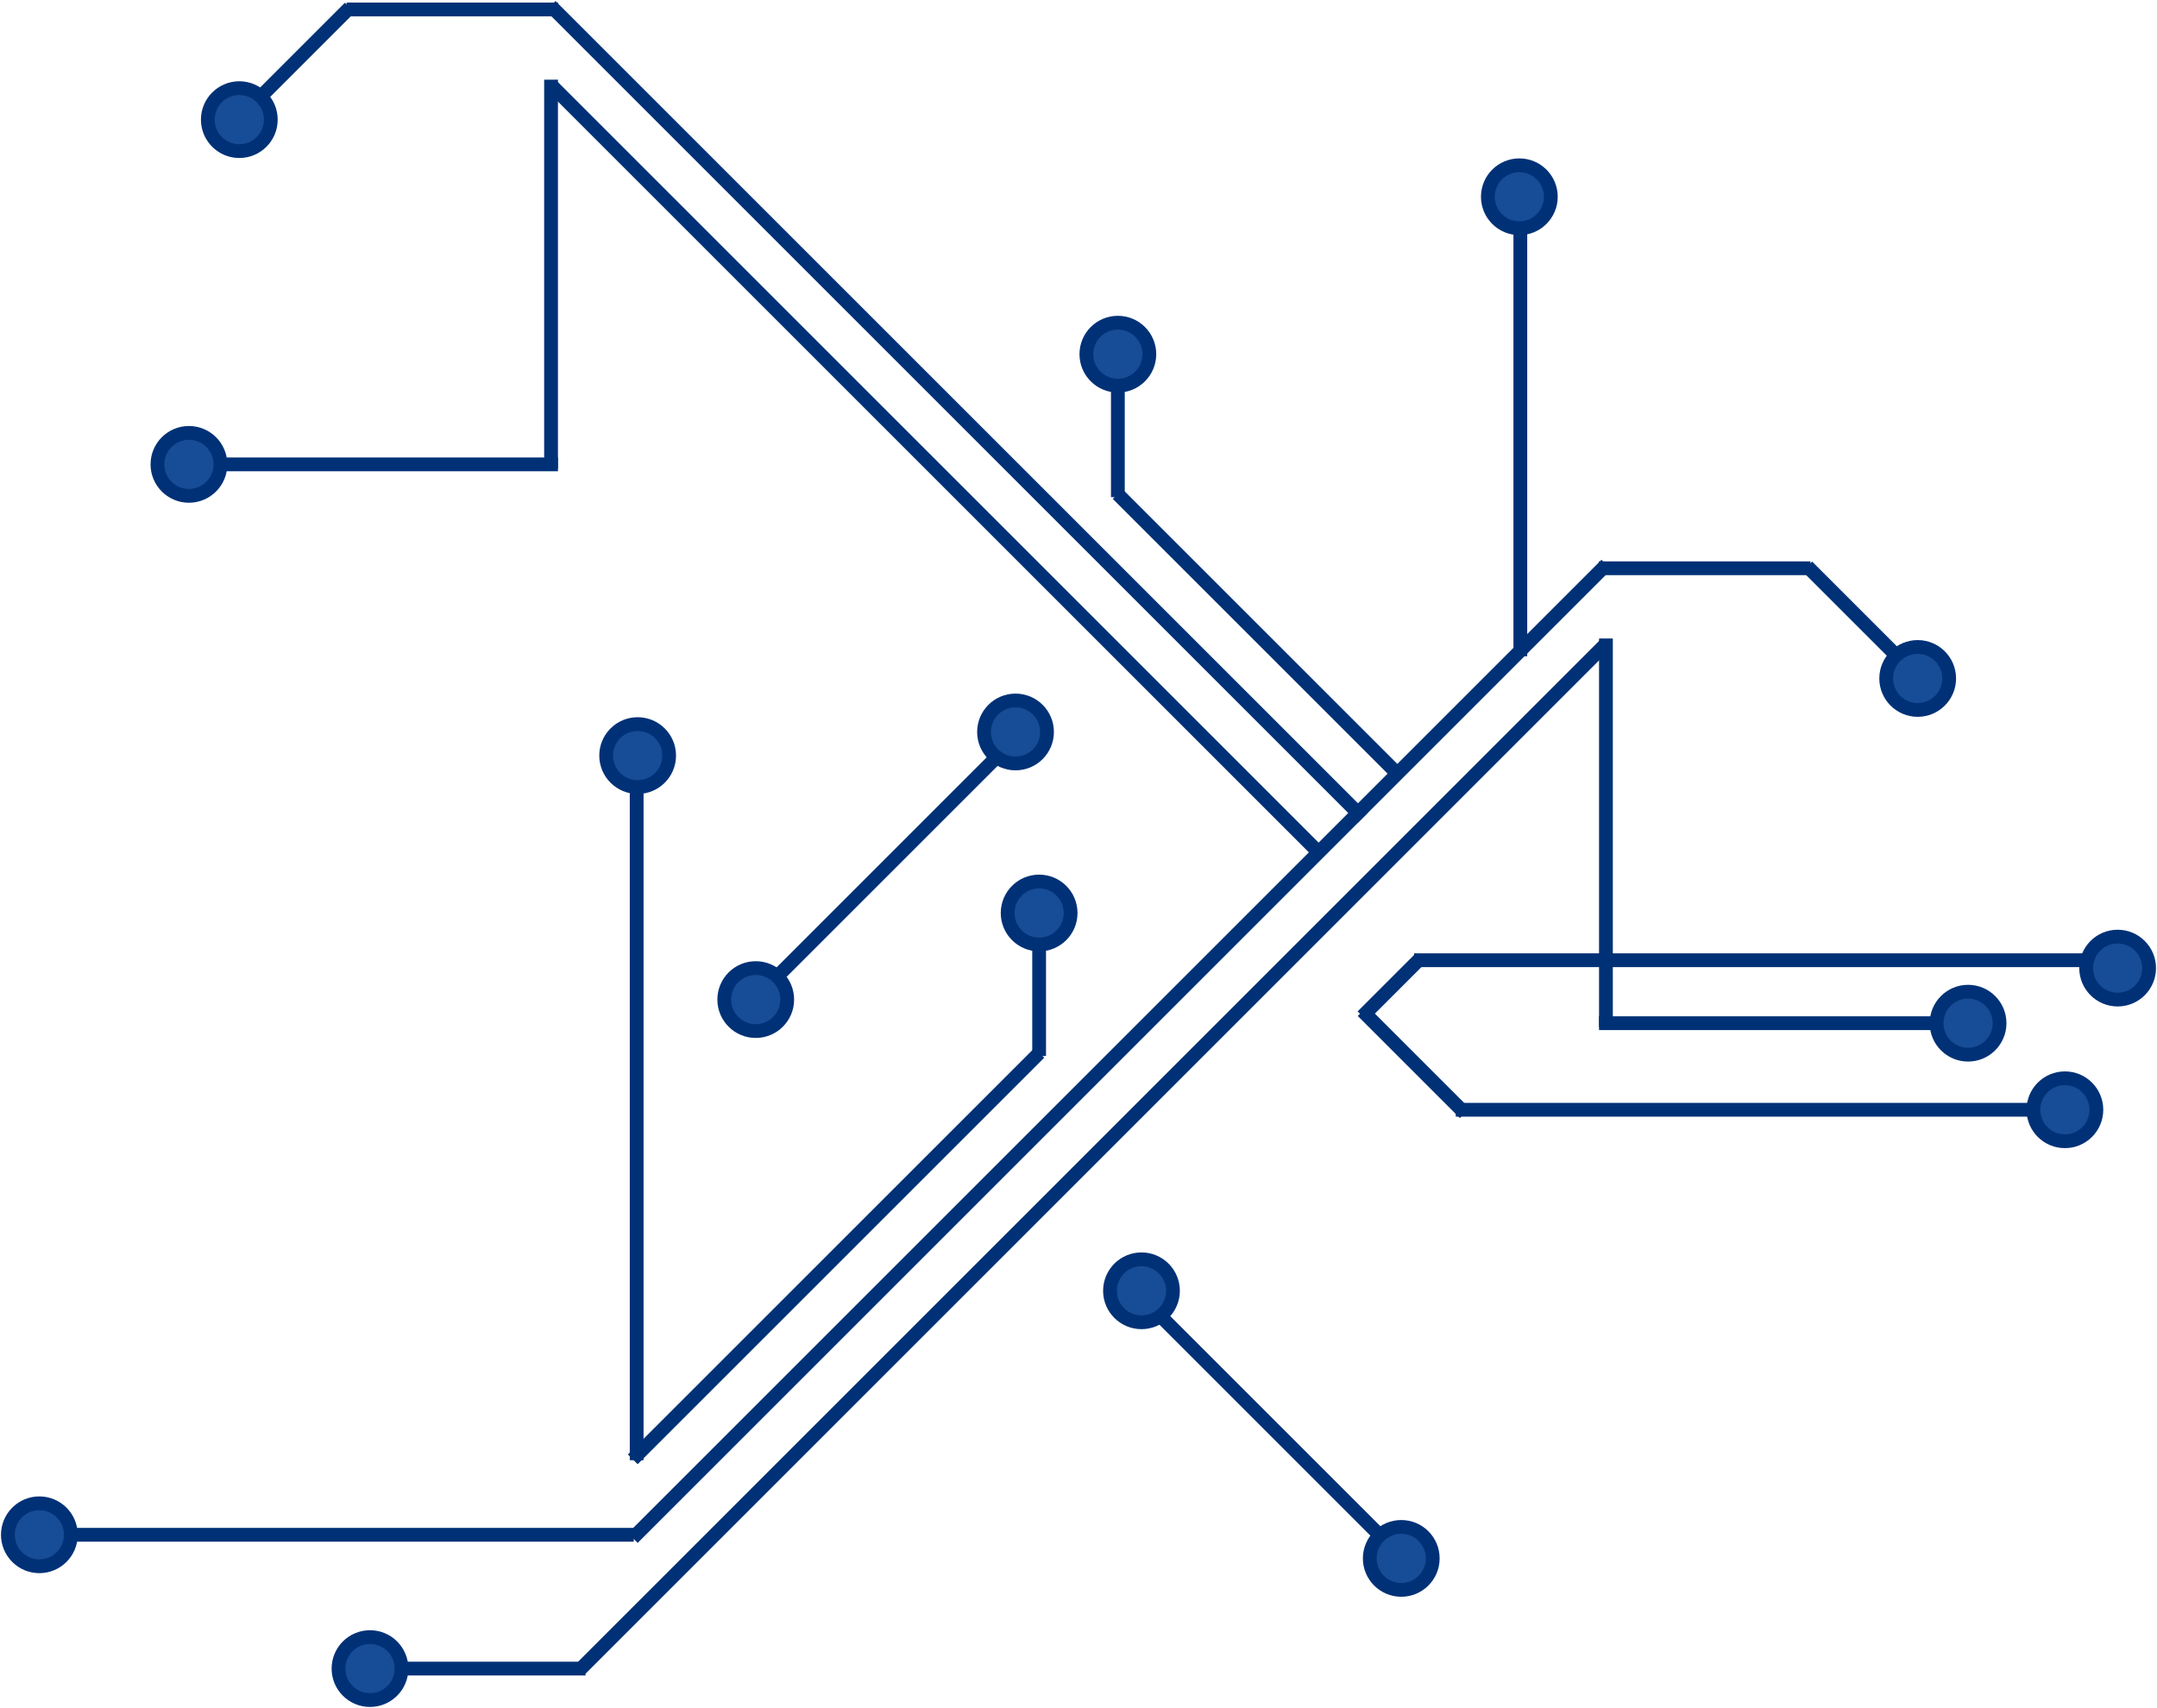
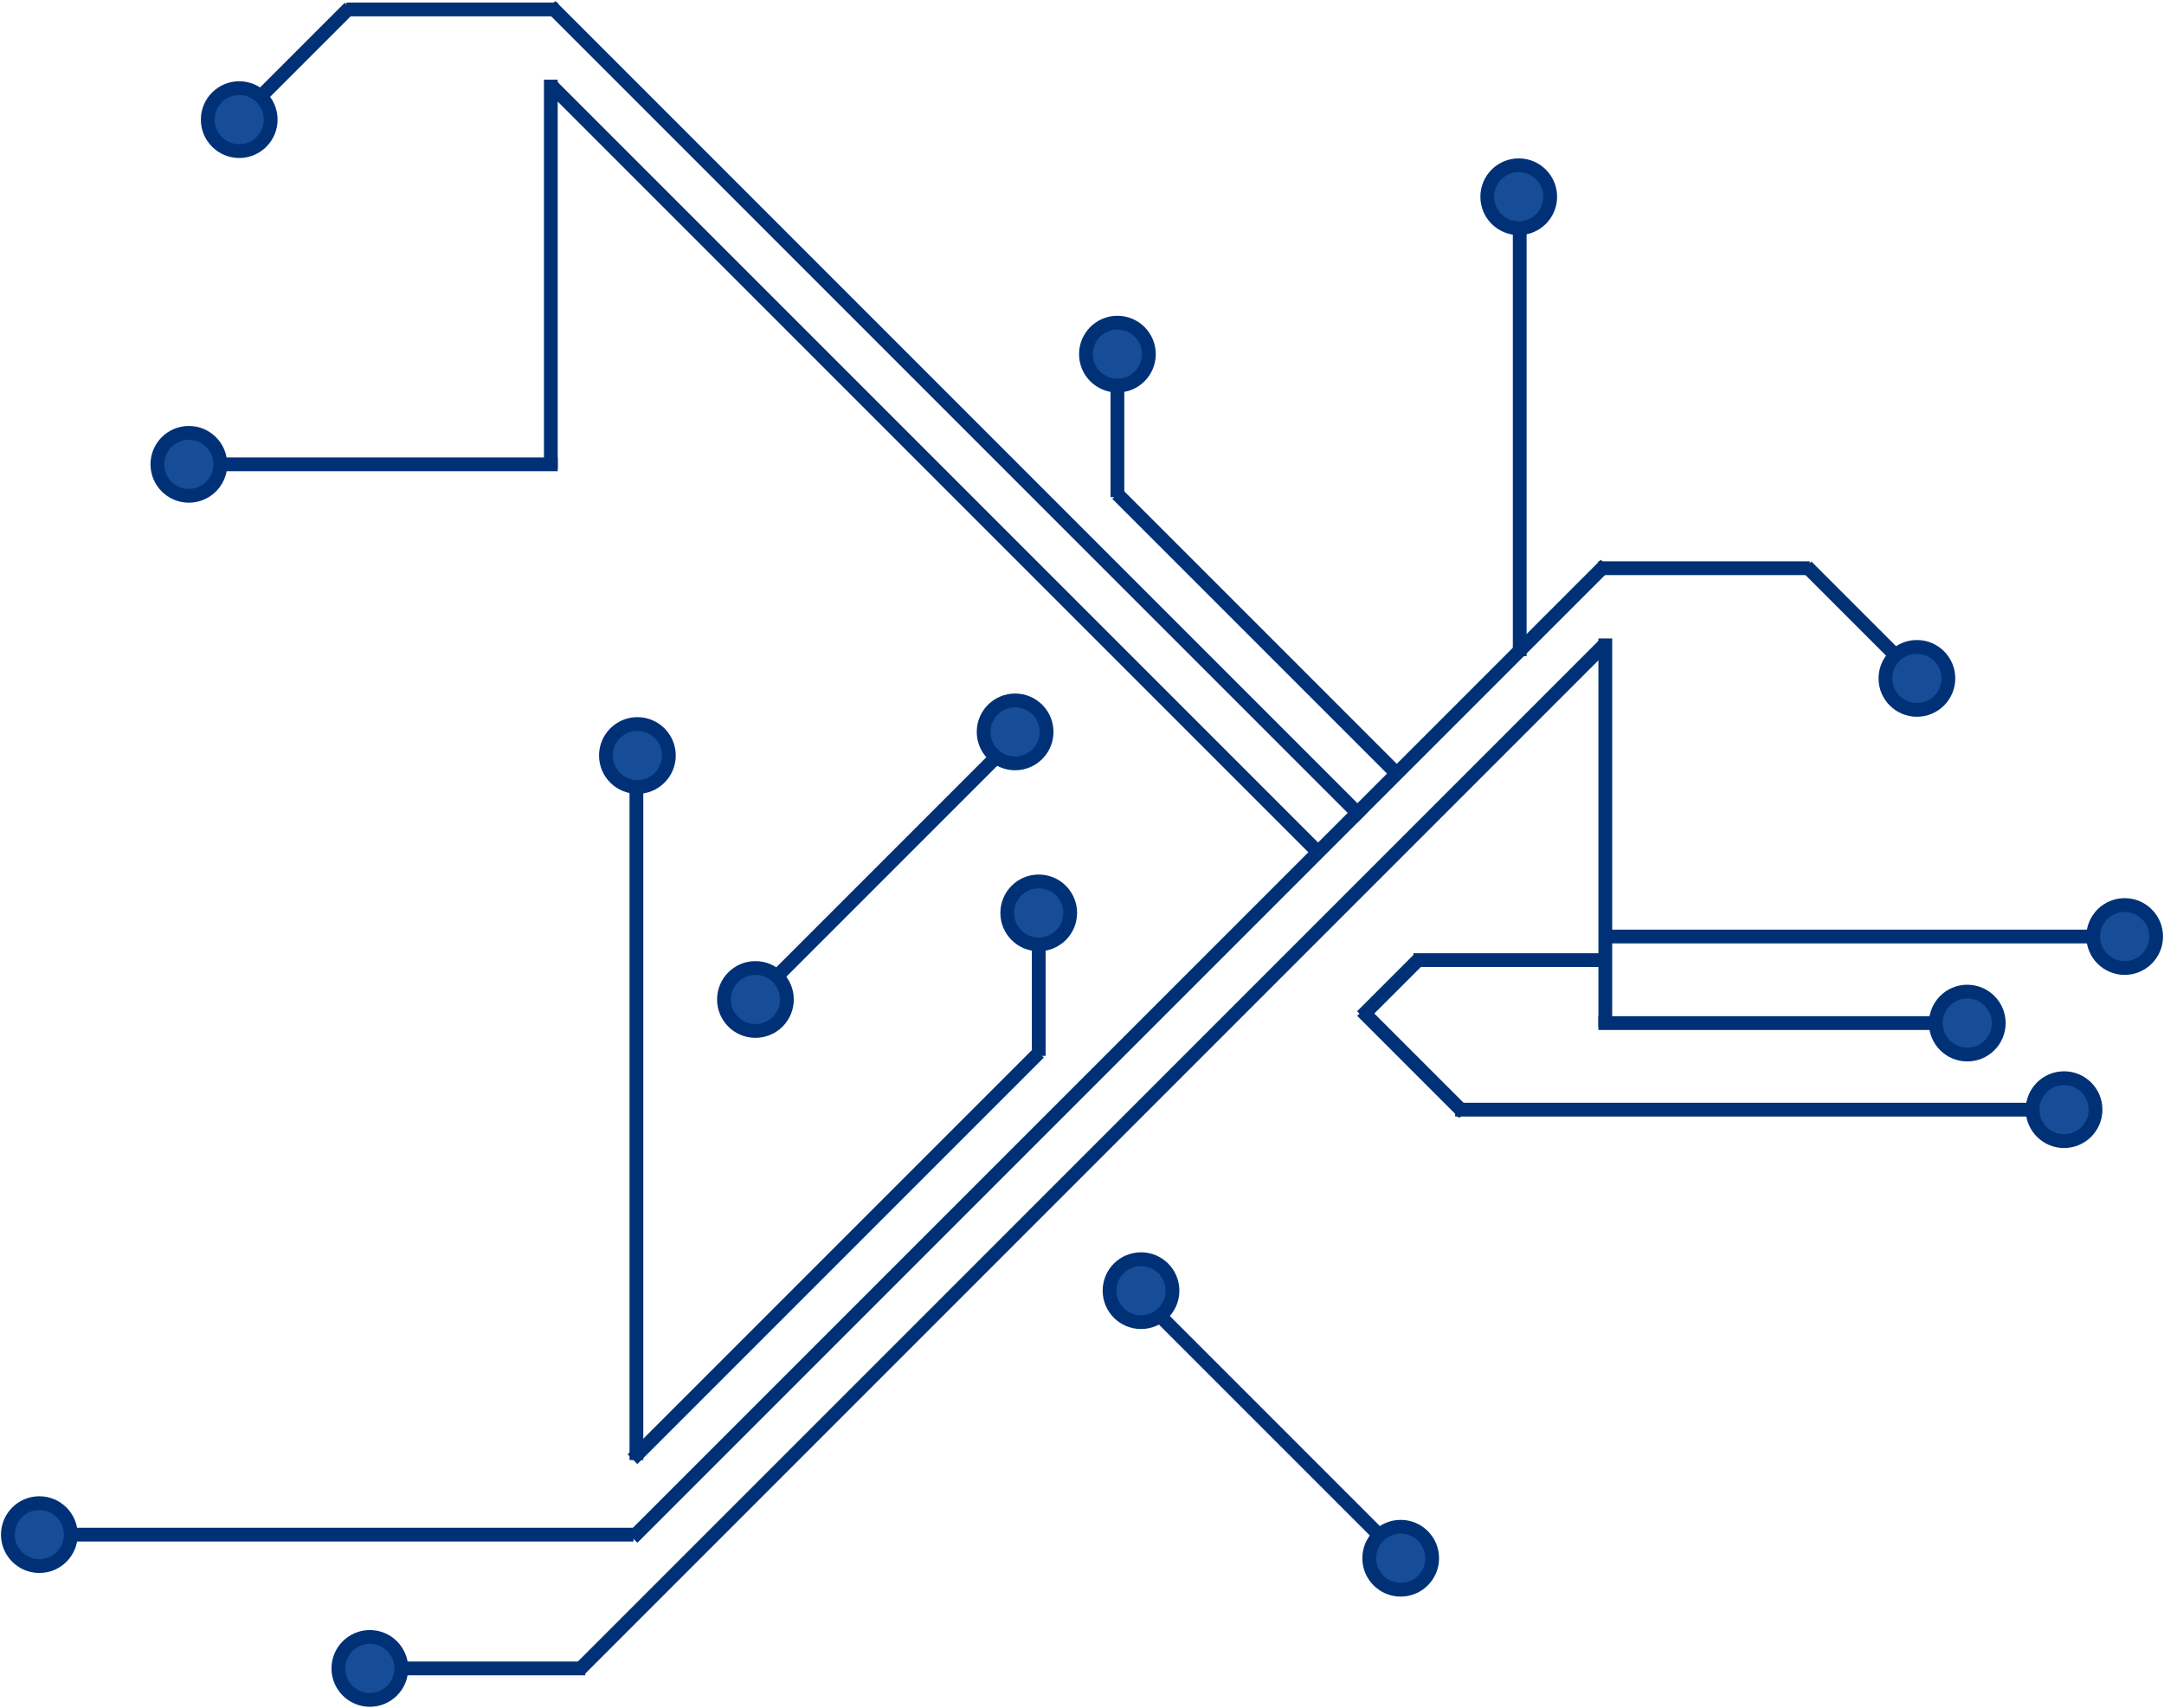
- <svg xmlns="http://www.w3.org/2000/svg" width="274px" height="217px" viewBox="0 0 274 217" version="1.1">
+ <svg xmlns="http://www.w3.org/2000/svg" width="275px" height="217px" viewBox="0 0 275 217" version="1.1">
  <defs />
  <g id="Page-1" stroke="none" stroke-width="1" fill="none" fill-rule="evenodd">
    <g id="Desktop" transform="translate(-575, -203)" stroke="#003176" stroke-width="1.75">
      <g id="Lines" transform="translate(576, 203)">
        <g transform="translate(0, 71)">
          <circle id="Oval" fill="#174C96" cx="80" cy="25" r="4" />
          <path d="M79.875,30.5 L79.875,113.65" id="Line" stroke-linecap="square" />
          <path d="M130.41,63.386 L80,113.796" id="Line" stroke-linecap="square" />
          <path d="M131,48.491 L131,62.291" id="Line" stroke-linecap="square" />
          <path d="M202.432,1.364 L80,123.796" id="Line" stroke-linecap="square" />
          <path d="M176.908,93.364 L143.568,126.704" id="Line" stroke-linecap="square" transform="translate(160.2376, 110.0339) scale(-1, 1) translate(-160.2376, -110.0339) " />
          <path d="M202.432,11.364 L73.381,140.415" id="Line" stroke-linecap="square" />
          <path d="M203,58.629 L203,11" id="Line" stroke-linecap="square" />
          <path d="M250.629,59 L203,59" id="Line" stroke-linecap="square" />
          <path d="M78.629,124 L4.458,124" id="Line" stroke-linecap="square" />
          <path d="M72.5,141 L49.495,141" id="Line" stroke-linecap="square" />
          <circle id="Oval" fill="#174C96" cx="4" cy="124" r="4" />
          <circle id="Oval" fill="#174C96" cx="249" cy="59" r="4" />
          <circle id="Oval" fill="#174C96" cx="144" cy="93" r="4" />
          <circle id="Oval" fill="#174C96" cx="131" cy="45" r="4" />
          <g id="Group" transform="translate(224.6, 9.699997) scale(-1, 1) translate(-224.6, -9.699997) translate(202.6, 0.199997)">
            <path d="M17.41,1.386 L4.796,14" id="Line" stroke-linecap="square" />
            <path d="M43.629,1 L18.495,1" id="Line" stroke-linecap="square" />
            <circle id="Oval" fill="#174C96" cx="4" cy="15" r="4" />
          </g>
          <circle id="Oval" fill="#174C96" cx="177" cy="127" r="4" />
          <circle id="Oval" fill="#174C96" cx="46" cy="141" r="4" />
        </g>
-         <g transform="translate(145.5, 72.5) scale(-1, 1) translate(-145.5, -72.5) translate(19, 0)">
-           <circle id="Oval" fill="#174C96" cx="80" cy="25" r="4" />
-           <path d="M79.875,30.5 L79.875,82.501" id="Line" stroke-linecap="square" />
-           <path d="M130.41,63.386 L95.893,97.903" id="Line" stroke-linecap="square" />
-           <path d="M131,48.491 L131,62.291" id="Line" stroke-linecap="square" />
-           <path d="M202.432,1.364 L100.503,103.293" id="Line" stroke-linecap="square" />
-           <path d="M176.908,93.364 L143.568,126.704" id="Line" stroke-linecap="square" transform="translate(160.2376, 110.0339) scale(-1, 1) translate(-160.2376, -110.0339) " />
-           <path d="M202.432,11.364 L105.905,107.891" id="Line" stroke-linecap="square" />
-           <path d="M203,58.629 L203,11" id="Line" stroke-linecap="square" />
-           <path d="M250.629,59 L203,59" id="Line" stroke-linecap="square" />
-           <path d="M92.501,122 L4.458,122" id="Line" stroke-linecap="square" />
-           <circle id="Oval" fill="#174C96" cx="4" cy="123" r="4" />
-           <circle id="Oval" fill="#174C96" cx="249" cy="59" r="4" />
-           <circle id="Oval" fill="#174C96" cx="144" cy="93" r="4" />
-           <circle id="Oval" fill="#174C96" cx="131" cy="45" r="4" />
-           <g id="Group" transform="translate(166.6, 71.2) scale(-1, 1) translate(-166.6, -71.2) translate(86.59998, 0.199997)">
+         <g transform="translate(146, 72.5) scale(-1, 1) translate(-146, -72.5) translate(19, 0)">
+           <circle id="Oval" fill="#174C96" cx="81" cy="25" r="4" />
+           <path d="M80.875,30.5 L80.875,82.501" id="Line" stroke-linecap="square" />
+           <path d="M131.41,63.386 L96.893,97.903" id="Line" stroke-linecap="square" />
+           <path d="M132,48.491 L132,62.291" id="Line" stroke-linecap="square" />
+           <path d="M203.432,1.364 L101.503,103.293" id="Line" stroke-linecap="square" />
+           <path d="M177.908,93.364 L144.568,126.704" id="Line" stroke-linecap="square" transform="translate(161.2376, 110.0339) scale(-1, 1) translate(-161.2376, -110.0339) " />
+           <path d="M203.432,11.364 L106.905,107.891" id="Line" stroke-linecap="square" />
+           <path d="M204,58.629 L204,11" id="Line" stroke-linecap="square" />
+           <path d="M251.629,59 L204,59" id="Line" stroke-linecap="square" />
+           <path d="M93.501,122 L71.449,122" id="Line" stroke-linecap="square" />
+           <path d="M69.502,119 L8.487,119" id="Line" stroke-linecap="square" />
+           <circle id="Oval" fill="#174C96" cx="4" cy="119" r="4" />
+           <circle id="Oval" fill="#174C96" cx="250" cy="59" r="4" />
+           <circle id="Oval" fill="#174C96" cx="145" cy="93" r="4" />
+           <circle id="Oval" fill="#174C96" cx="132" cy="45" r="4" />
+           <g id="Group" transform="translate(167.6, 71.2) scale(-1, 1) translate(-167.6, -71.2) translate(87.59998, 0.199997)">
            <path d="M17.41,1.386 L4.796,14" id="Line" stroke-linecap="square" />
            <g id="Group-2" transform="translate(146, 121.8)" stroke-linecap="square">
              <path d="M7.41,0.386 L1.295,6.501" id="Line" />
              <path d="M13.044,18.816 L1.312,7.084" id="Line" />
            </g>
            <path d="M43.629,1 L18.495,1" id="Line" stroke-linecap="square" />
            <circle id="Oval" fill="#174C96" cx="4" cy="15" r="4" />
          </g>
-           <circle id="Oval" fill="#174C96" cx="177" cy="127" r="4" />
-           <g id="Group-3" transform="translate(6.700012, 137)">
+           <circle id="Oval" fill="#174C96" cx="178" cy="127" r="4" />
+           <g id="Group-3" transform="translate(7.700012, 137)">
            <path d="M80.5,4 L8.798,4" id="Line" stroke-linecap="square" />
            <circle id="Oval" fill="#174C96" cx="4" cy="4" r="4" />
          </g>
        </g>
      </g>
    </g>
  </g>
</svg>
